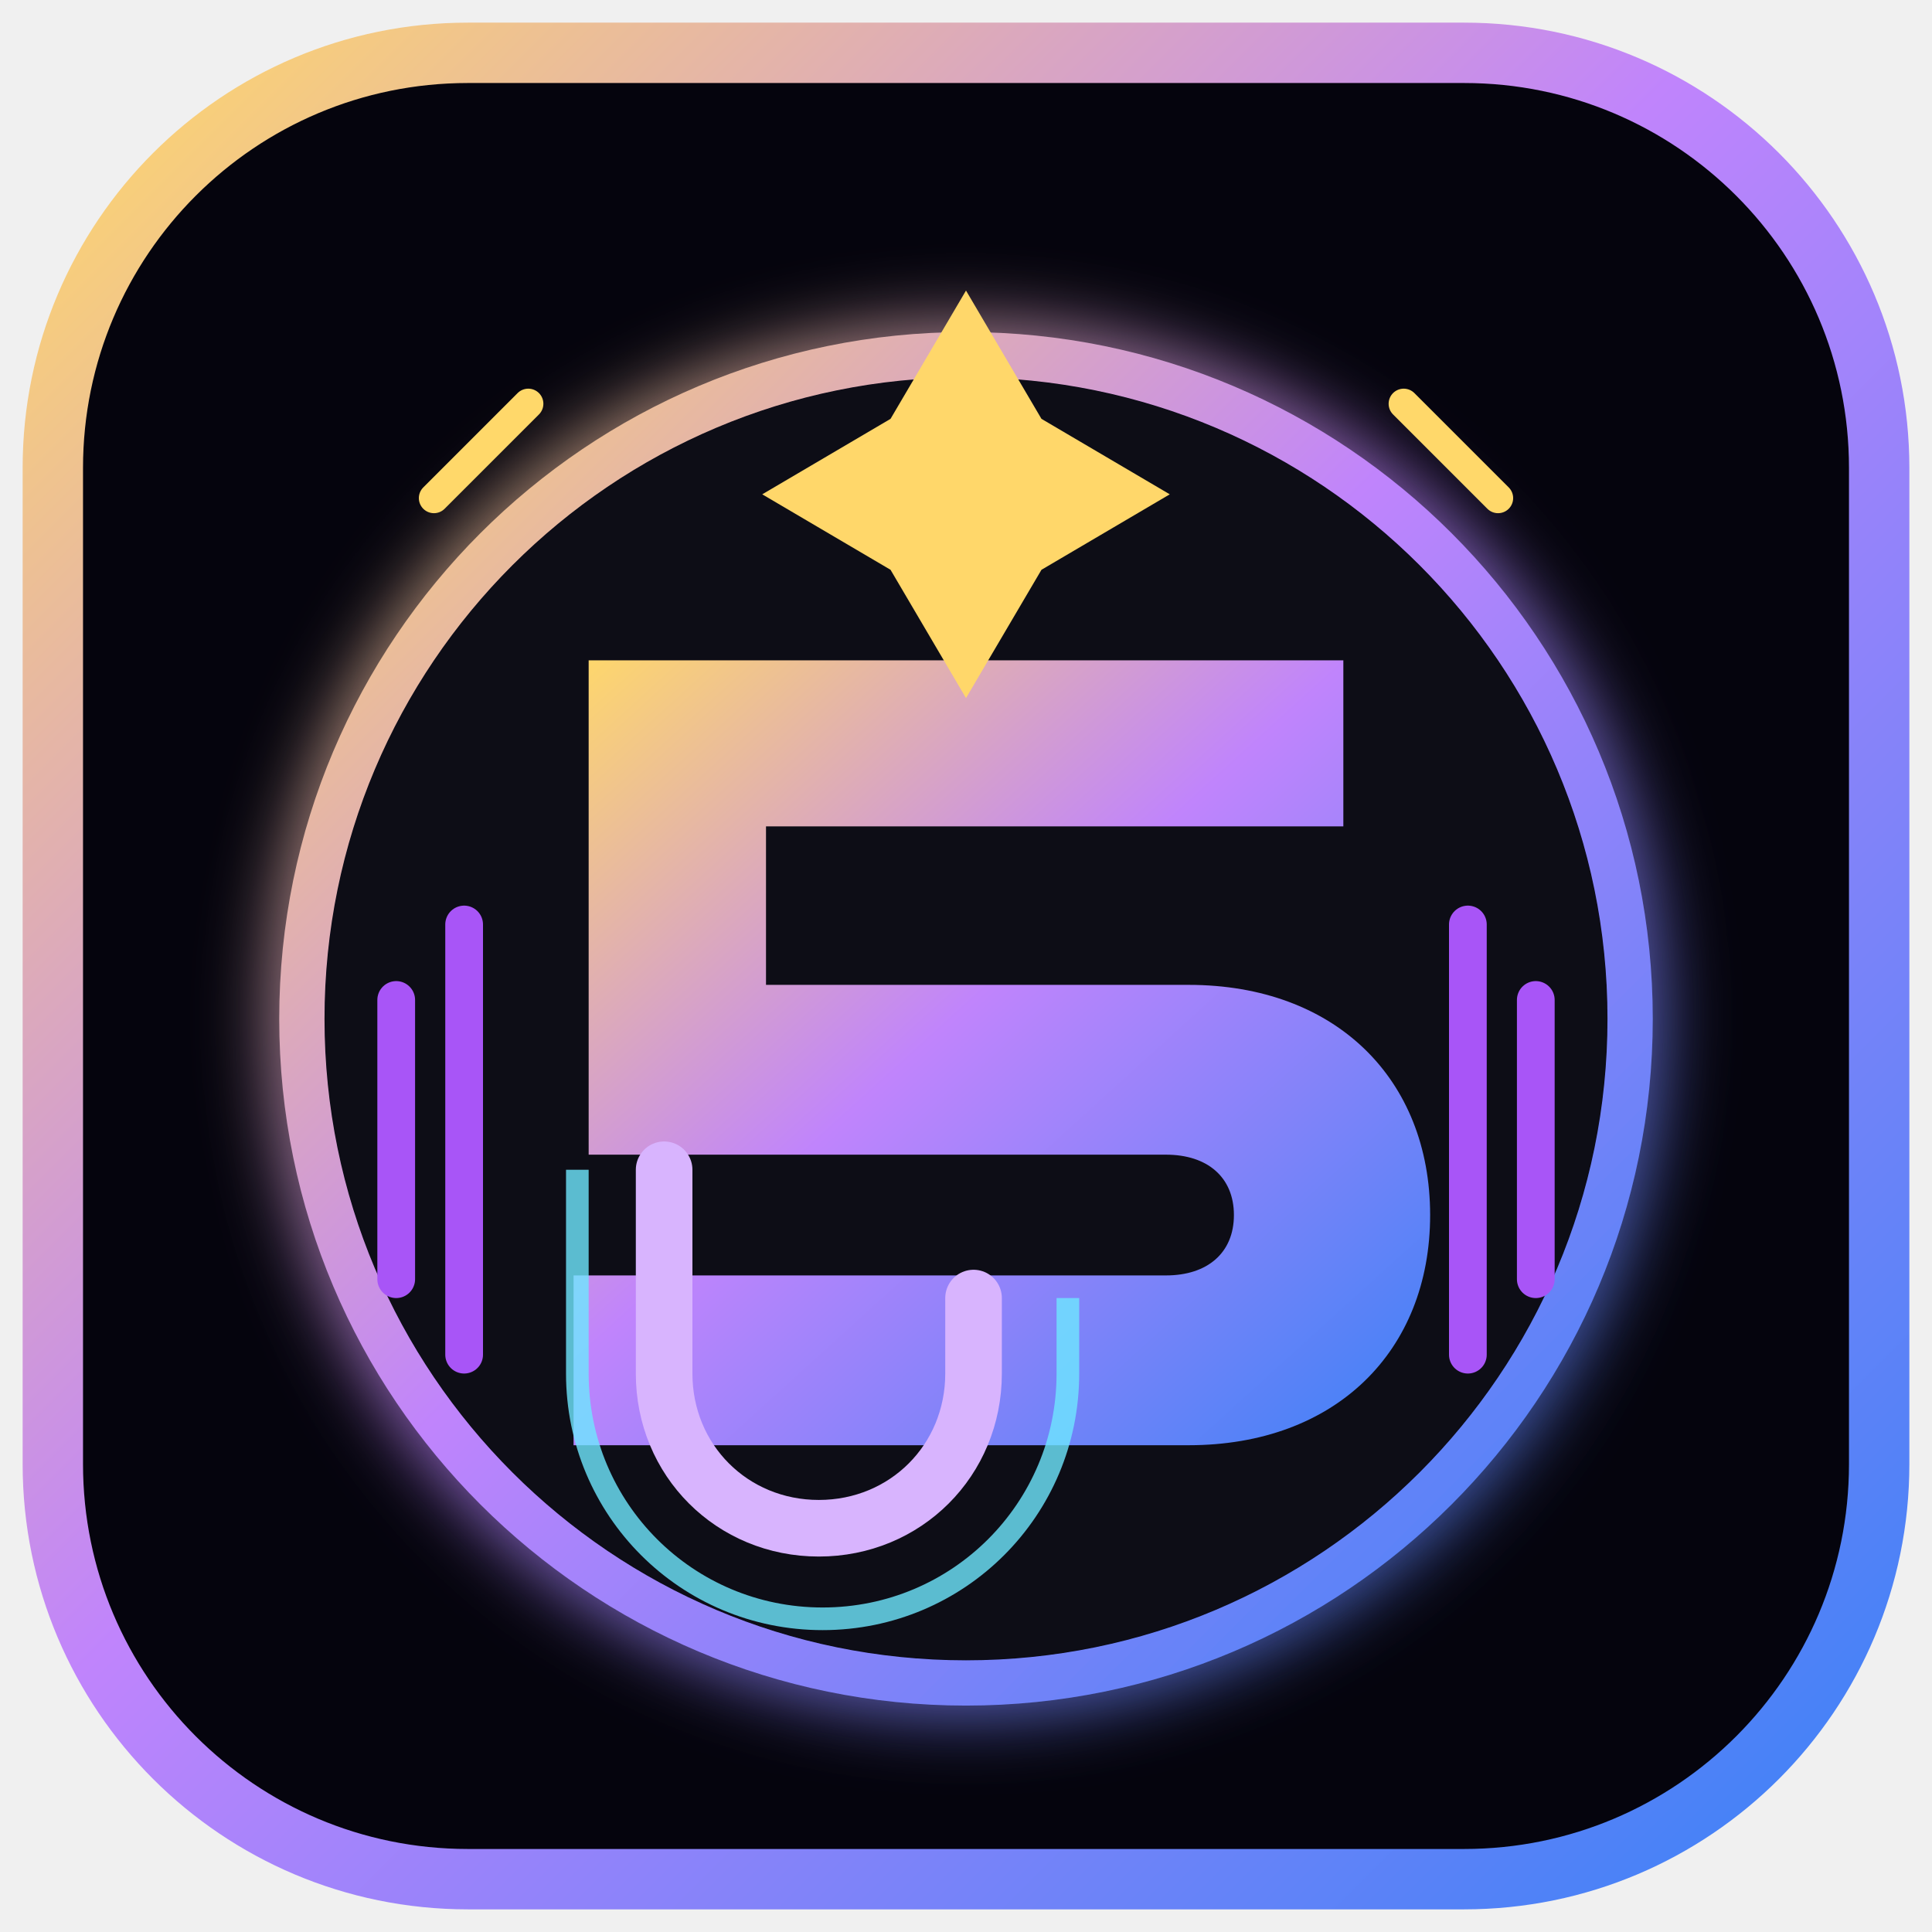
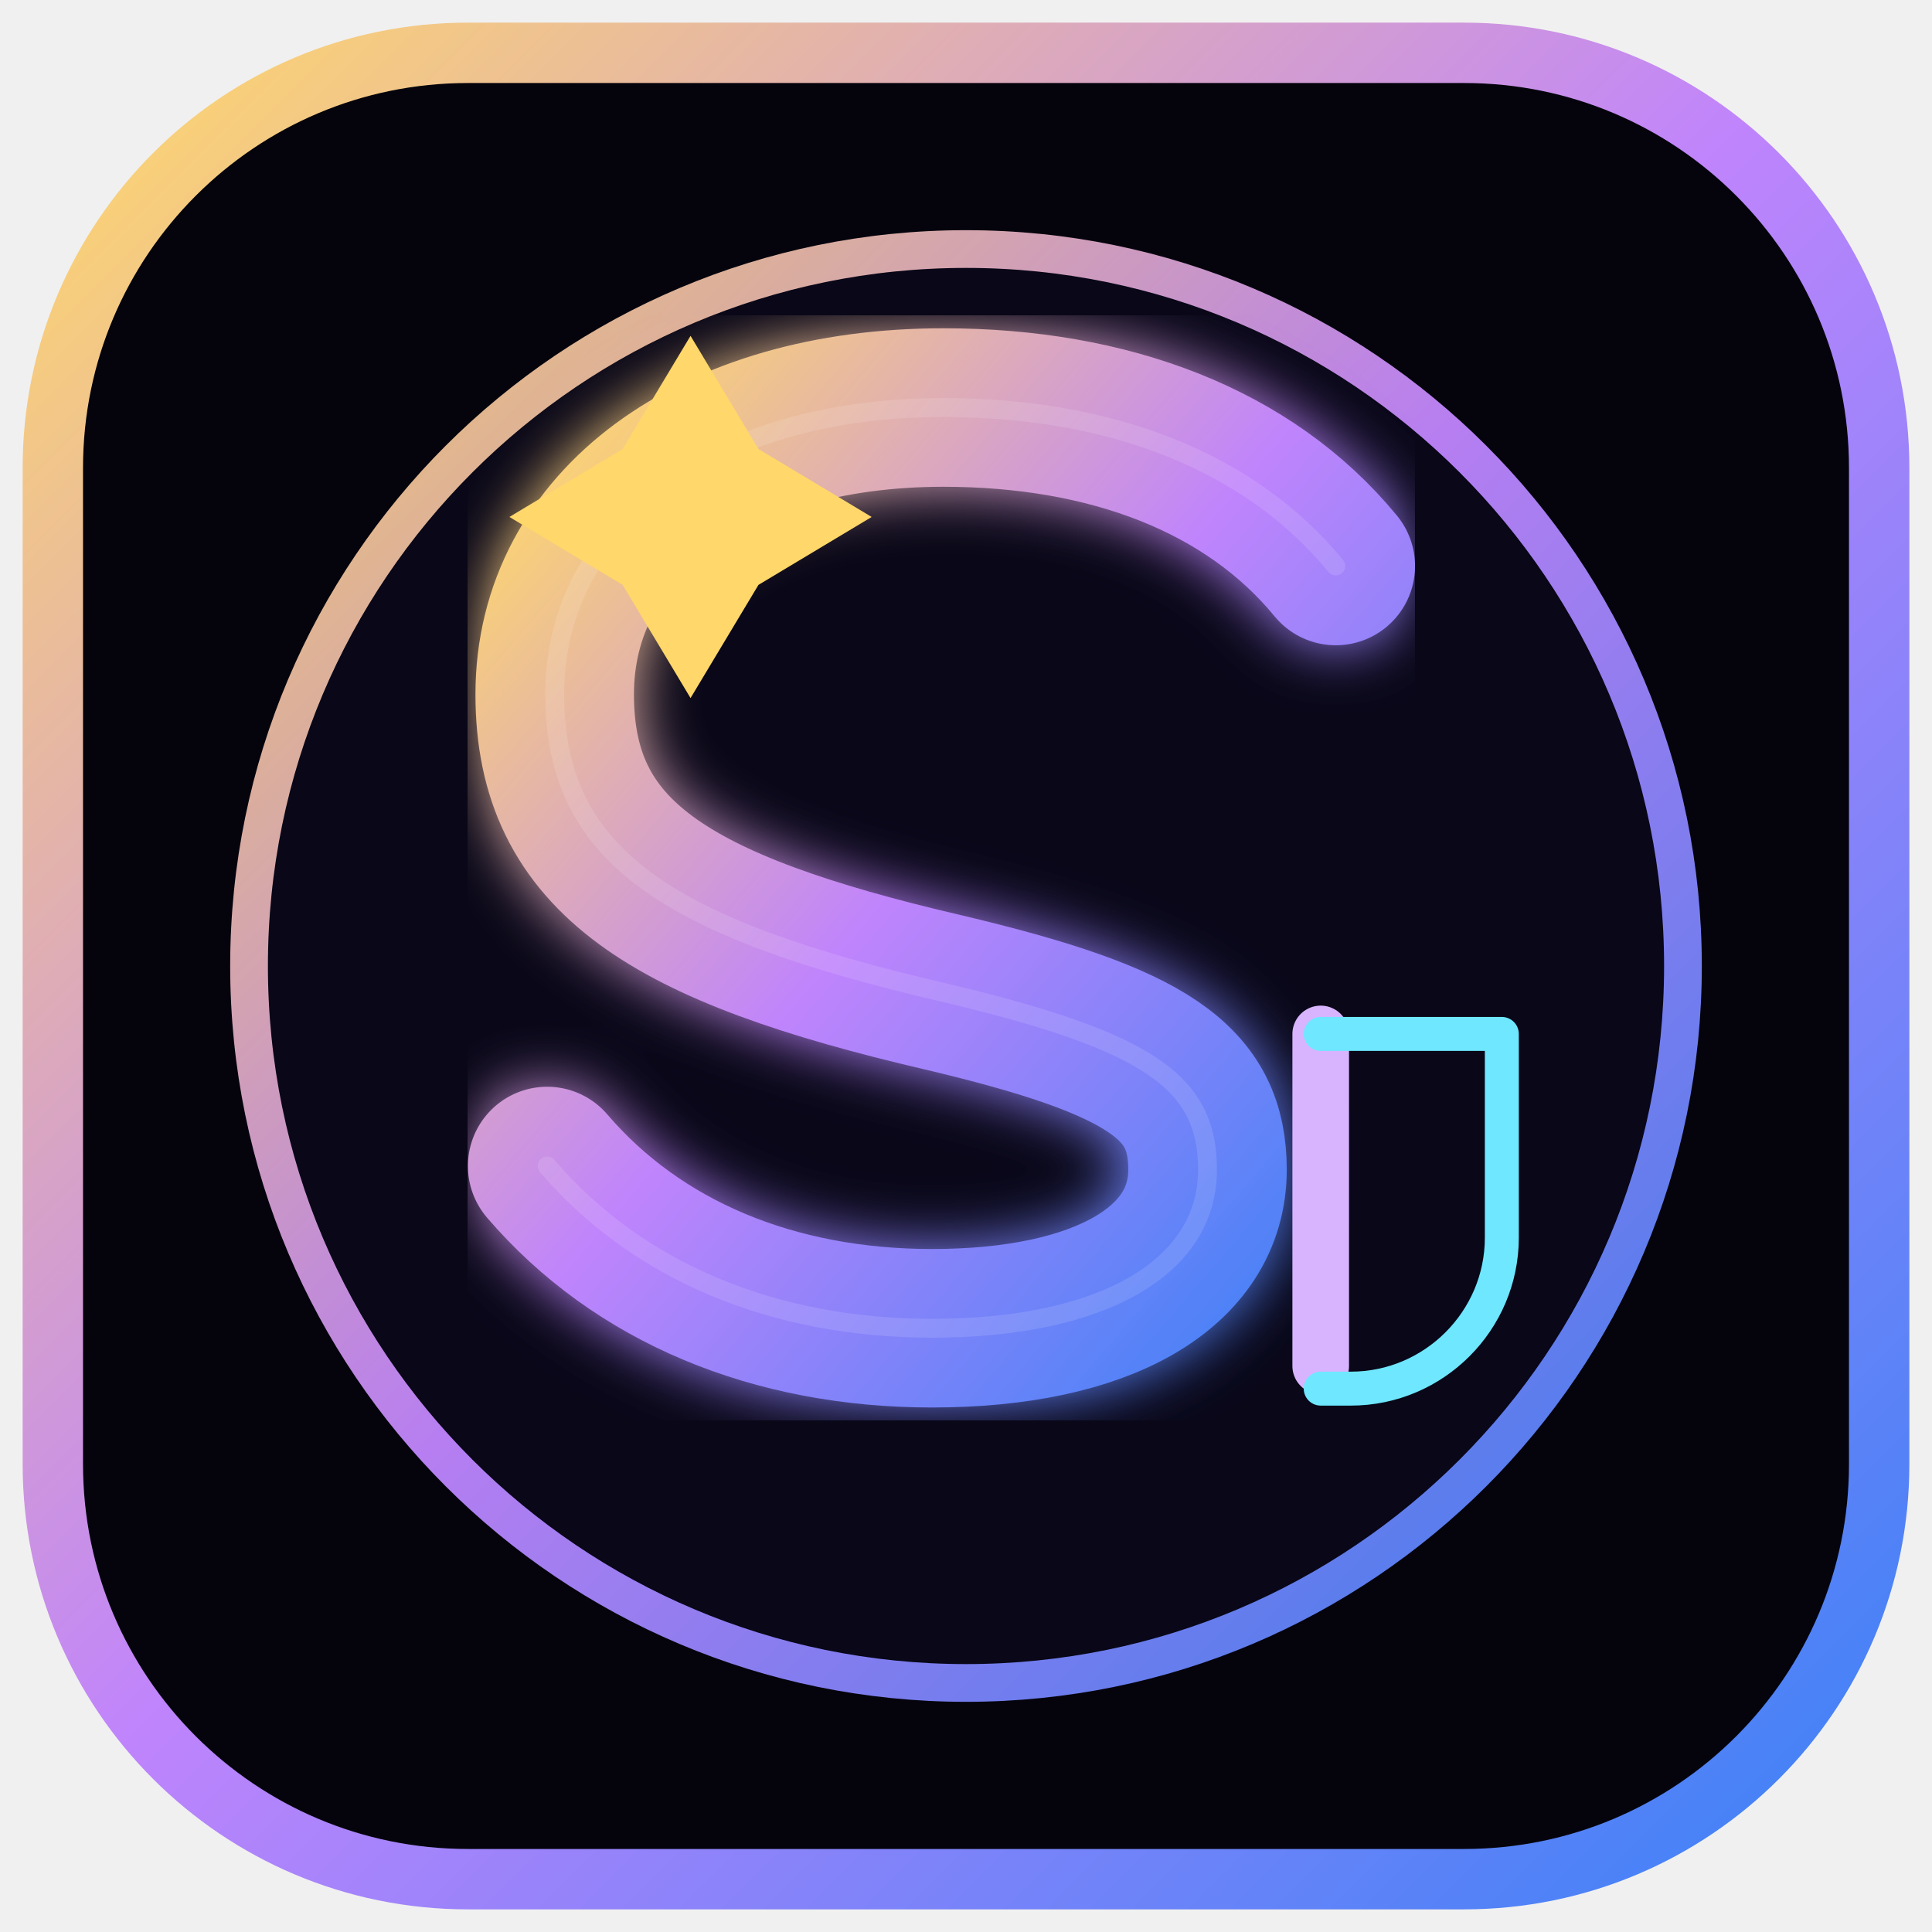
- <svg xmlns="http://www.w3.org/2000/svg" viewBox="0 0 512 512">
+ <svg xmlns="http://www.w3.org/2000/svg" viewBox="0 0 512 512" role="img" aria-label="SALVIAN AI logo">
  <defs>
    <linearGradient id="g" x1="0" y1="0" x2="1" y2="1">
-       <stop stop-color="#ffd86a" />
-       <stop offset=".45" stop-color="#c084fc" />
+       <stop offset="0" stop-color="#ffd86a" />
+       <stop offset=".48" stop-color="#c084fc" />
      <stop offset="1" stop-color="#3b82f6" />
    </linearGradient>
    <filter id="glow">
-       <feGaussianBlur stdDeviation="10" result="b" />
+       <feGaussianBlur stdDeviation="8" result="b" />
      <feMerge>
        <feMergeNode in="b" />
        <feMergeNode in="SourceGraphic" />
      </feMerge>
    </filter>
  </defs>
  <rect x="14" y="14" width="484" height="484" rx="110" fill="#05040d" stroke="url(#g)" stroke-width="16" />
-   <circle cx="256" cy="270" r="176" fill="#090718" stroke="url(#g)" stroke-width="12" filter="url(#glow)" />
-   <path d="M156 175h200v44H203v42h112c39 0 64 25 64 61s-25 61-64 61H152v-45h157c11 0 18-6 18-16s-7-16-18-16H156z" fill="url(#g)" />
-   <path d="M236 111l20-34 20 34 34 20-34 20-20 34-20-34-34-20z" fill="#ffd76a" />
-   <path d="M176 310v54c0 23 18 41 41 41s41-18 41-41v-20" fill="none" stroke="#d8b4fe" stroke-width="15" stroke-linecap="round" />
-   <path d="M153 310v54c0 36 29 65 65 65s65-29 65-65v-20" fill="none" stroke="#6ee7ff" stroke-width="6" opacity=".8" />
-   <path d="M105 265v74M407 265v74M123 245v114M389 245v114" stroke="#a855f7" stroke-width="10" stroke-linecap="round" />
-   <path d="M115 132l25-25M397 132l-25-25" stroke="#ffd86a" stroke-width="8" stroke-linecap="round" />
+   <circle cx="256" cy="256" r="190" fill="#090718" stroke="url(#g)" stroke-width="10" opacity=".95" />
+   <path d="M354 150C331 122 294 108 250 108c-61 0-103 31-103 76 0 43 30 62 103 79 55 13 70 24 70 47 0 26-28 42-73 42-42 0-78-15-102-43" fill="none" stroke="url(#g)" stroke-width="42" stroke-linecap="round" stroke-linejoin="round" filter="url(#glow)" />
+   <path d="M354 150C331 122 294 108 250 108c-61 0-103 31-103 76 0 43 30 62 103 79 55 13 70 24 70 47 0 26-28 42-73 42-42 0-78-15-102-43" fill="none" stroke="#fff" stroke-opacity=".12" stroke-width="5" stroke-linecap="round" />
+   <path d="M350 362v-88" fill="none" stroke="#d8b4fe" stroke-width="15" stroke-linecap="round" />
+   <path d="M350 274h48v54c0 22-18 40-40 40h-8" fill="none" stroke="#6ee7ff" stroke-width="9" stroke-linecap="round" stroke-linejoin="round" />
+   <path d="M165 119l18-30 18 30 30 18-30 18-18 30-18-30-30-18z" fill="#ffd76a" />
</svg>
